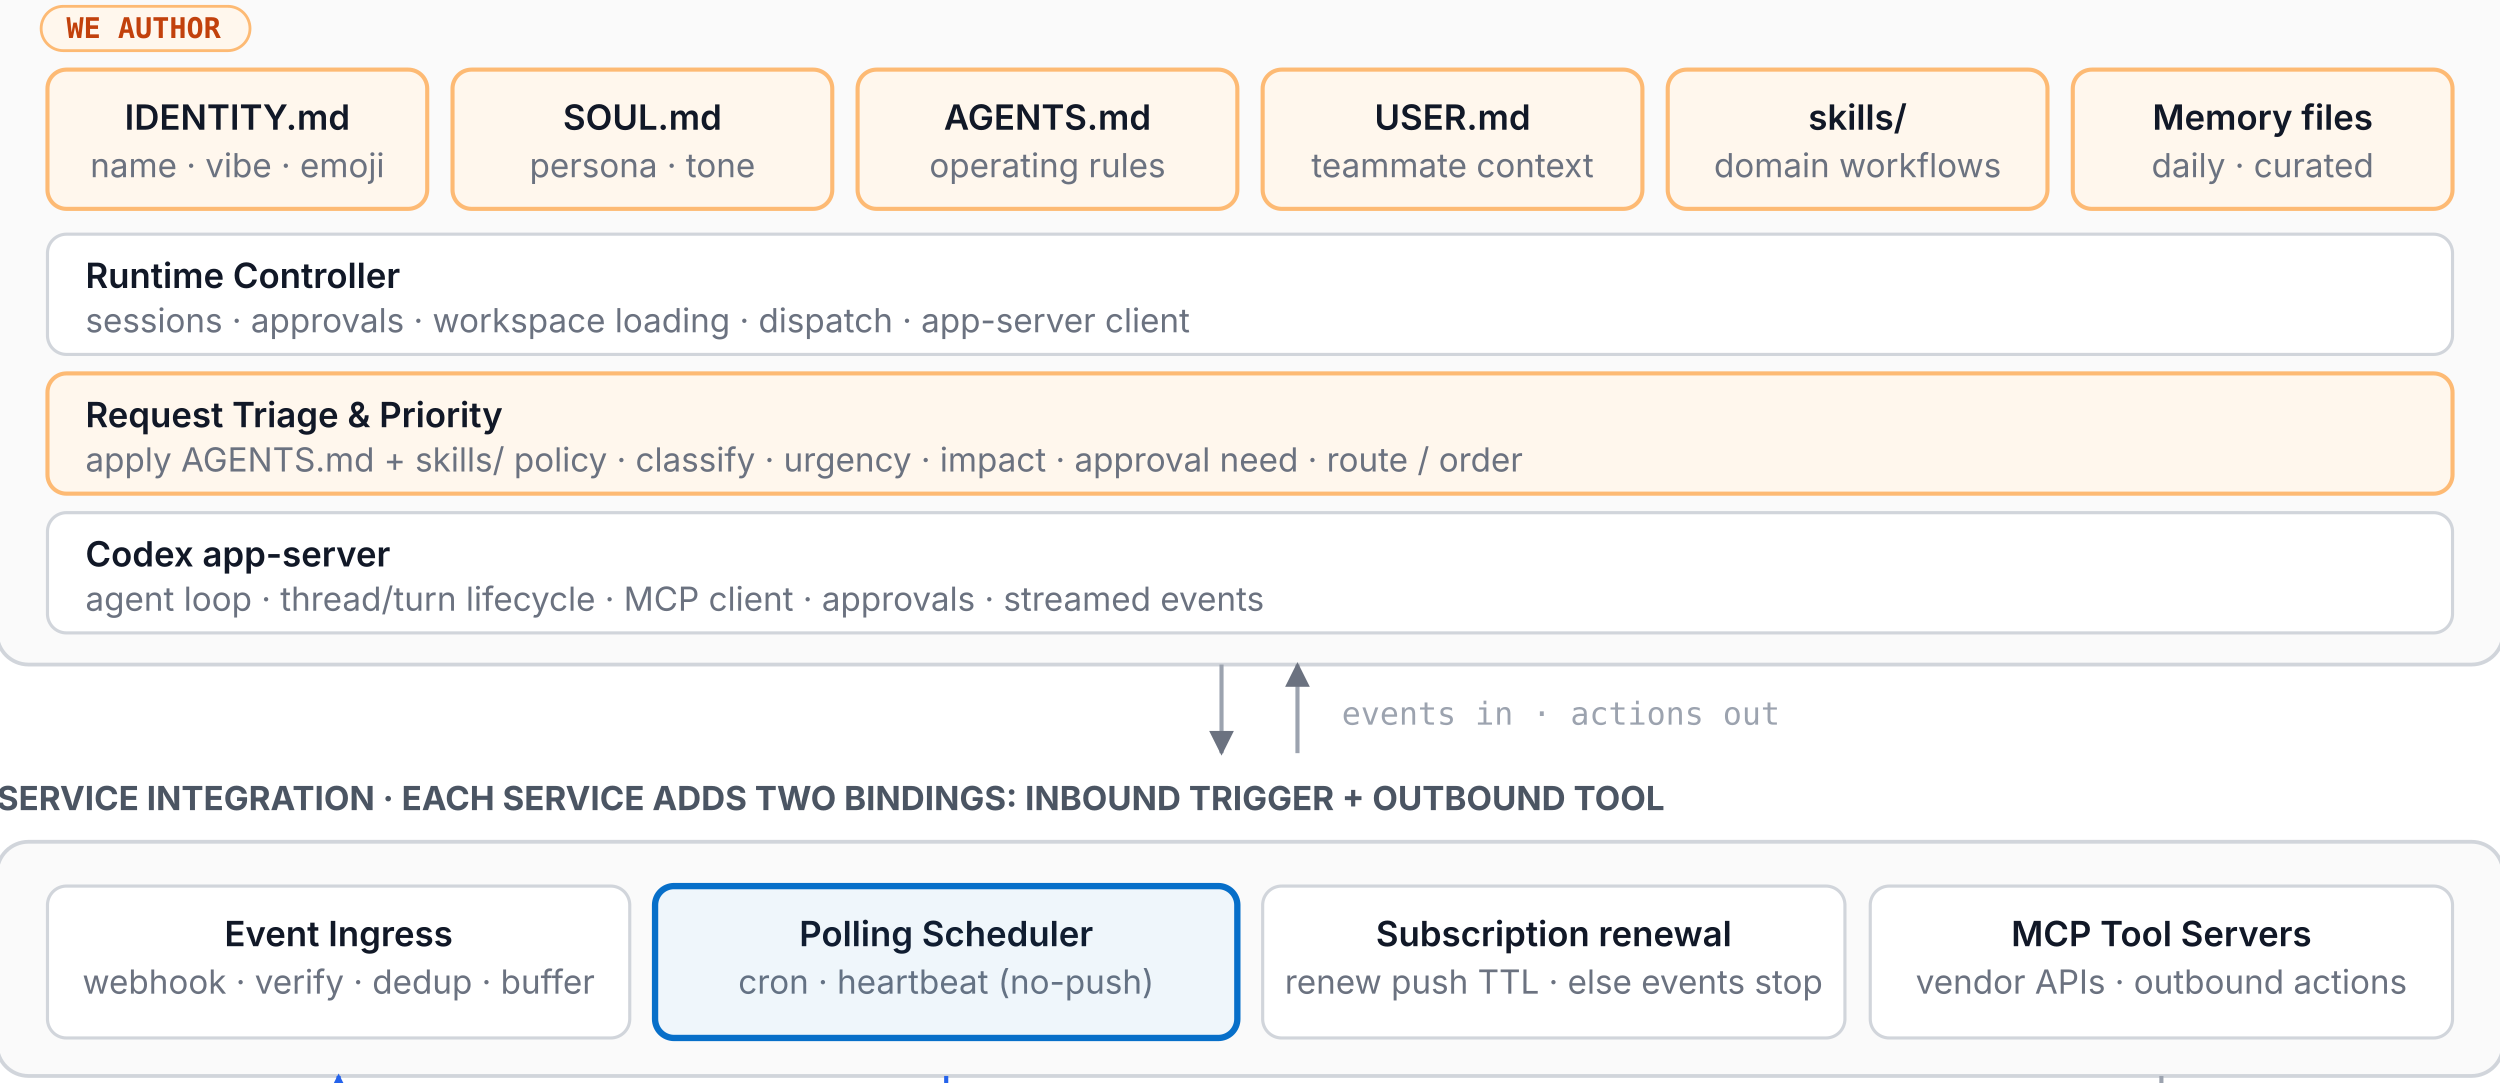
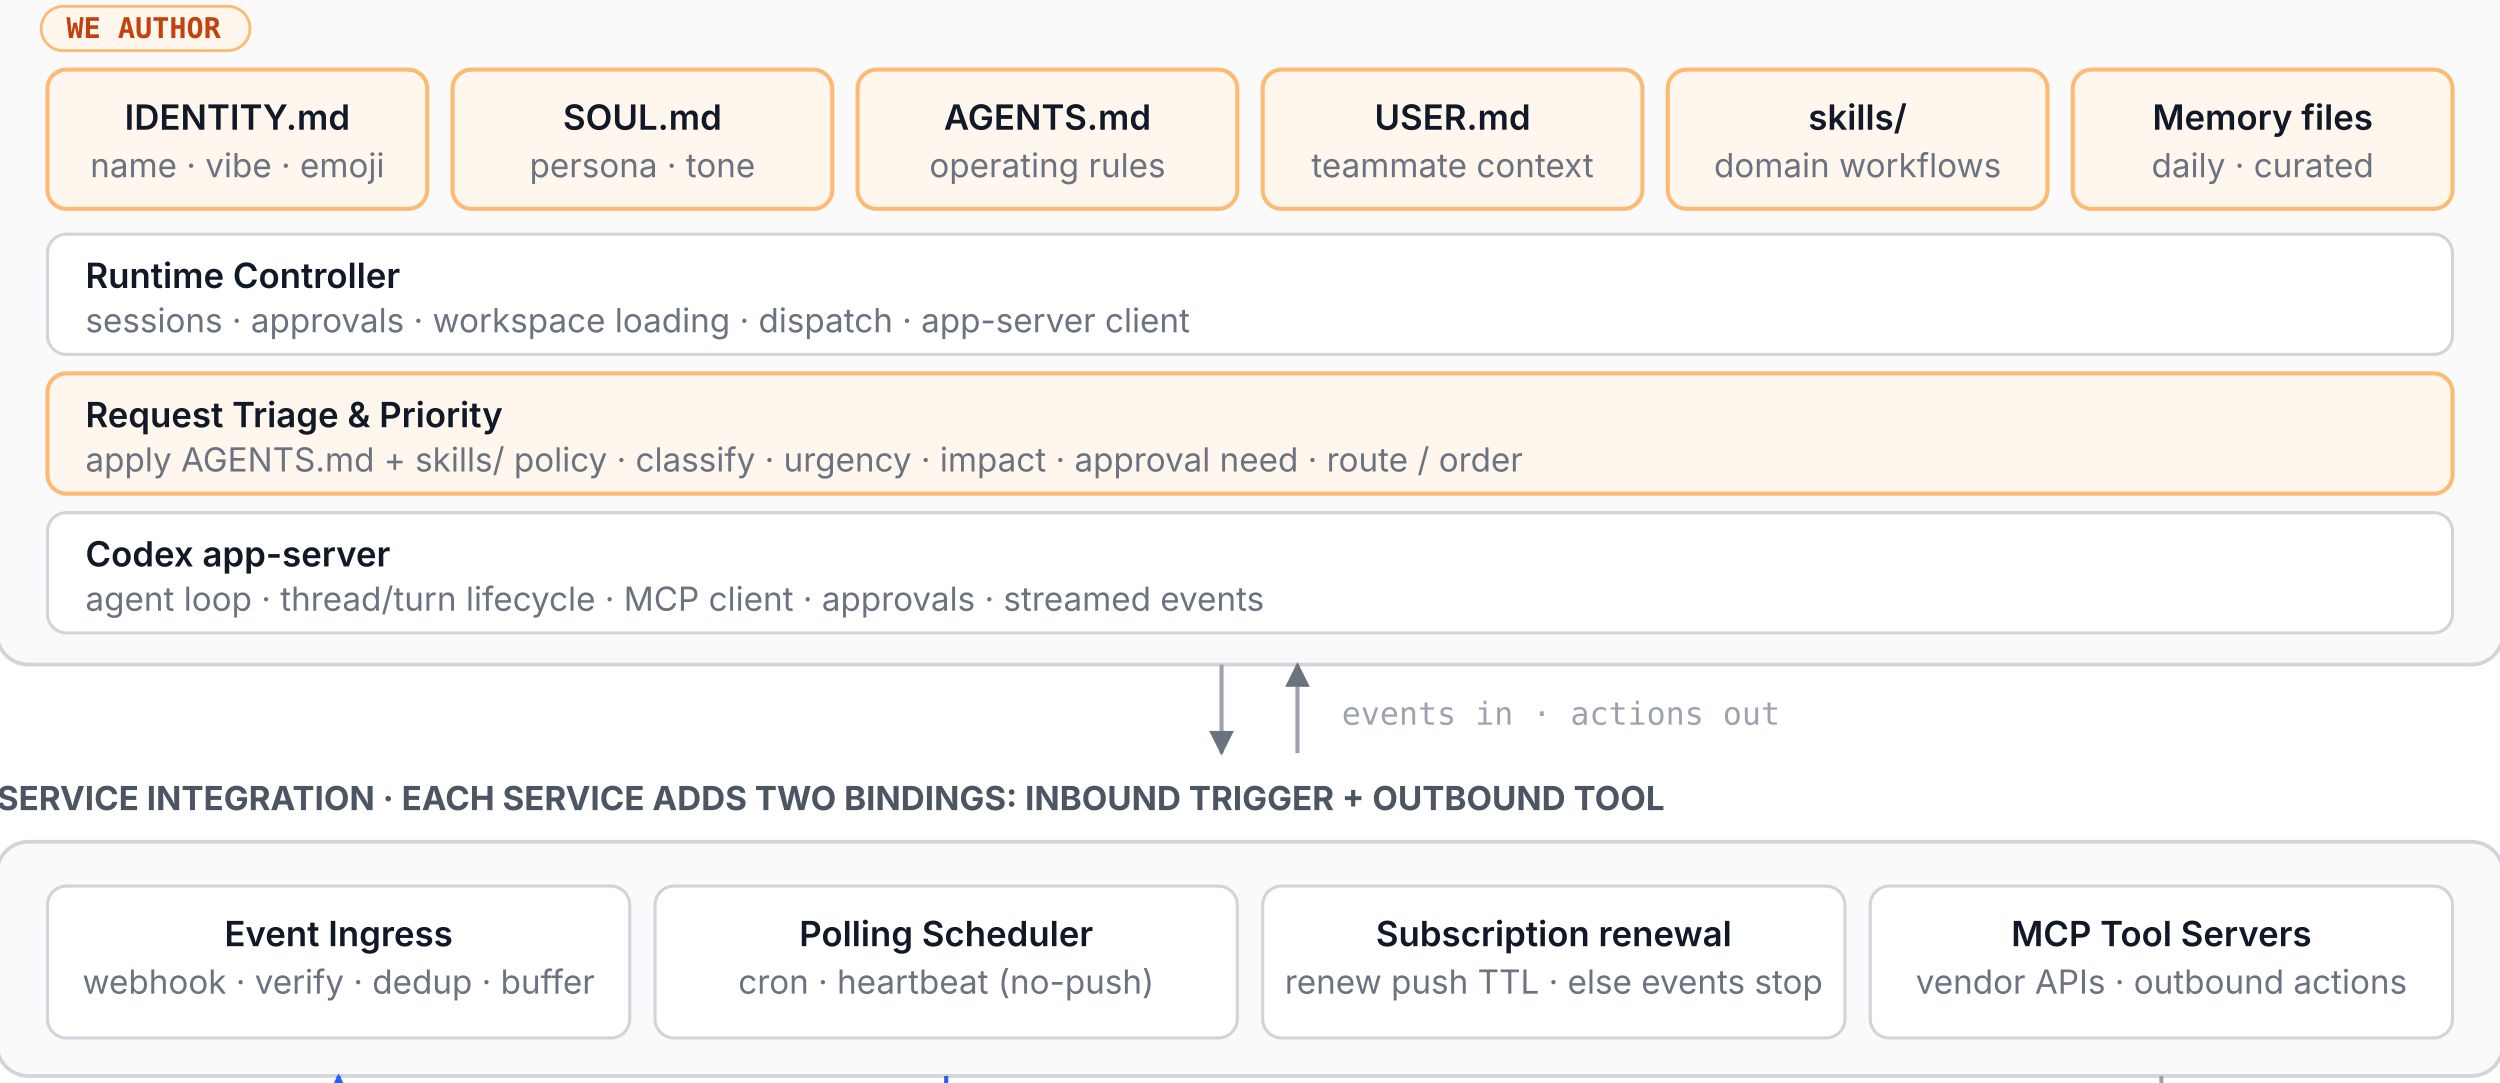
<svg xmlns="http://www.w3.org/2000/svg" viewBox="25 204 790 342" role="img" font-family="ui-sans-serif, system-ui, -apple-system, sans-serif" style="">
  <defs style="fill: rgb(0, 0, 0); stroke: none; stroke-width: 1px; stroke-dasharray: none; font-size: 16px; font-weight: 400; font-family: ui-sans-serif, system-ui, -apple-system, sans-serif;">
    <marker id="initiative-before-arr" viewBox="0 0 10 10" refX="9" refY="5" markerWidth="6" markerHeight="6" orient="auto" style="fill: rgb(0, 0, 0); stroke: none; stroke-width: 1px; stroke-dasharray: none; font-size: 16px; font-weight: 400; font-family: ui-sans-serif, system-ui, -apple-system, sans-serif;">
      <path d="M0,0 L10,5 L0,10 z" fill="#6b7280" style="fill: rgb(107, 114, 128); stroke: none; stroke-width: 1px; stroke-dasharray: none; font-size: 16px; font-weight: 400; font-family: ui-sans-serif, system-ui, -apple-system, sans-serif;" />
    </marker>
    <marker id="initiative-before-arrB" viewBox="0 0 10 10" refX="9" refY="5" markerWidth="6" markerHeight="6" orient="auto" style="fill: rgb(0, 0, 0); stroke: none; stroke-width: 1px; stroke-dasharray: none; font-size: 16px; font-weight: 400; font-family: ui-sans-serif, system-ui, -apple-system, sans-serif;">
      <path d="M0,0 L10,5 L0,10 z" fill="#2563eb" style="fill: rgb(37, 99, 235); stroke: none; stroke-width: 1px; stroke-dasharray: none; font-size: 16px; font-weight: 400; font-family: ui-sans-serif, system-ui, -apple-system, sans-serif;" />
    </marker>
  </defs>
  <style style="fill: rgb(0, 0, 0); stroke: none; stroke-width: 1px; stroke-dasharray: none; font-size: 16px; font-weight: 400; font-family: ui-sans-serif, system-ui, -apple-system, sans-serif;">
    .original-architecture .h1 { font-size: 15px; font-weight: 700; fill: #111827; }
    .original-architecture .label { font-size: 12px; font-weight: 600; fill: #111827; }
    .original-architecture .labelS { font-size: 11px; font-weight: 600; fill: #111827; }
    .original-architecture .sub { font-size: 10.5px; fill: #6b7280; }
    .original-architecture .port { font-size: 10px; fill: #9ca3af; font-family: ui-monospace, monospace; }
    .original-architecture .tier { font-size: 10.5px; font-weight: 700; fill: #4b5563; letter-spacing: 0.4px; }
    .original-architecture .own { font-size: 9px; font-weight: 700; fill: #c2410c; font-family: ui-monospace, monospace; }
    .original-architecture .sec { font-size: 9px; font-weight: 700; fill: #1d4ed8; font-family: ui-monospace, monospace; }
    .original-architecture .flowIn { font-size: 8.5px; font-weight: 700; fill: #2563eb; font-family: ui-monospace, monospace; }
    .original-architecture .flowOut { font-size: 8.5px; font-weight: 700; fill: #c2410c; font-family: ui-monospace, monospace; }
    .original-architecture .edge { stroke: #9ca3af; stroke-width: 1.3; fill: none; }
    .original-architecture .edgeB { stroke: #2563eb; stroke-width: 1.3; fill: none; }
    .original-architecture .box { fill: #ffffff; stroke: #d1d5db; stroke-width: 1; }
    .original-architecture .container { fill: #fafafa; stroke: #d1d5db; stroke-width: 1.2; }
    .original-architecture .own1 { fill: #fff7ed; stroke: #fdba74; stroke-width: 1.3; }
    .original-architecture .human { fill: #eff6ff; stroke: #3b82f6; stroke-width: 1.4; }
    .original-architecture .secband { fill: #eff6ff; stroke: #93c5fd; stroke-width: 1.4; }
    .original-architecture .chip { fill: #fff7ed; stroke: #fdba74; stroke-width: 0.9; }
    .original-architecture .chipB { fill: #dbeafe; stroke: #93c5fd; stroke-width: 0.9; }
  </style>
  <rect width="840" height="786" fill="#ffffff" style="fill: rgb(255, 255, 255); stroke: none; stroke-width: 1px; stroke-dasharray: none; font-size: 16px; font-weight: 400; font-family: ui-sans-serif, system-ui, -apple-system, sans-serif;" />
  <text x="24" y="26" class="h1" style="fill: rgb(17, 24, 39); stroke: none; stroke-width: 1px; stroke-dasharray: none; font-size: 15px; font-weight: 700; font-family: -apple-system, &quot;system-ui&quot;, &quot;Segoe UI&quot;, &quot;PingFang TC&quot;, &quot;Noto Sans TC&quot;, sans-serif;">Digital colleague · reference architecture (one colleague)</text>
  <text x="24" y="44" class="sub" style="fill: rgb(107, 114, 128); stroke: none; stroke-width: 1px; stroke-dasharray: none; font-size: 10.5px; font-weight: 400; font-family: -apple-system, &quot;system-ui&quot;, &quot;Segoe UI&quot;, &quot;PingFang TC&quot;, &quot;Noto Sans TC&quot;, sans-serif;">Layered components. Orange = we author. Blue = human surface &amp; the security boundary. Grey = off-the-shelf runtime, engine, and services.</text>
  <text x="24" y="72" class="tier" style="fill: rgb(75, 85, 99); stroke: none; stroke-width: 1px; stroke-dasharray: none; font-size: 10.5px; font-weight: 700; font-family: -apple-system, &quot;system-ui&quot;, &quot;Segoe UI&quot;, &quot;PingFang TC&quot;, &quot;Noto Sans TC&quot;, sans-serif;">HUMAN · ONE INTERACTION SURFACE</text>
  <rect x="24" y="82" width="170" height="54" rx="8" class="box" style="fill: rgb(255, 255, 255); stroke: rgb(209, 213, 219); stroke-width: 1px; stroke-dasharray: none; font-size: 16px; font-weight: 400; font-family: ui-sans-serif, system-ui, -apple-system, sans-serif;" />
  <text x="109" y="104" text-anchor="middle" class="label" style="fill: rgb(17, 24, 39); stroke: none; stroke-width: 1px; stroke-dasharray: none; font-size: 12px; font-weight: 600; font-family: -apple-system, &quot;system-ui&quot;, &quot;Segoe UI&quot;, &quot;PingFang TC&quot;, &quot;Noto Sans TC&quot;, sans-serif;">Person / teammate</text>
  <text x="109" y="120" text-anchor="middle" class="sub" style="fill: rgb(107, 114, 128); stroke: none; stroke-width: 1px; stroke-dasharray: none; font-size: 10.5px; font-weight: 400; font-family: -apple-system, &quot;system-ui&quot;, &quot;Segoe UI&quot;, &quot;PingFang TC&quot;, &quot;Noto Sans TC&quot;, sans-serif;">one person, one intent</text>
  <line x1="194" y1="109" x2="228" y2="109" class="edgeB" marker-end="url(#initiative-before-arrB)" style="fill: none; stroke: rgb(37, 99, 235); stroke-width: 1.3px; stroke-dasharray: none; font-size: 16px; font-weight: 400; font-family: ui-sans-serif, system-ui, -apple-system, sans-serif;" />
  <rect x="230" y="82" width="586" height="54" rx="8" class="human" style="fill: rgb(239, 246, 255); stroke: rgb(59, 130, 246); stroke-width: 1.4px; stroke-dasharray: none; font-size: 16px; font-weight: 400; font-family: ui-sans-serif, system-ui, -apple-system, sans-serif;" />
  <text x="523" y="104" text-anchor="middle" class="label" style="fill: rgb(17, 24, 39); stroke: none; stroke-width: 1px; stroke-dasharray: none; font-size: 12px; font-weight: 600; font-family: -apple-system, &quot;system-ui&quot;, &quot;Segoe UI&quot;, &quot;PingFang TC&quot;, &quot;Noto Sans TC&quot;, sans-serif;">Interaction surface · one approved binding</text>
  <text x="523" y="120" text-anchor="middle" class="sub" style="fill: rgb(107, 114, 128); stroke: none; stroke-width: 1px; stroke-dasharray: none; font-size: 10.5px; font-weight: 400; font-family: -apple-system, &quot;system-ui&quot;, &quot;Segoe UI&quot;, &quot;PingFang TC&quot;, &quot;Noto Sans TC&quot;, sans-serif;">web / desktop / embodied UI · the only human-facing channel (ADR-019)</text>
  <line x1="523" y1="136" x2="523" y2="166" class="edgeB" marker-end="url(#initiative-before-arrB)" style="fill: none; stroke: rgb(37, 99, 235); stroke-width: 1.3px; stroke-dasharray: none; font-size: 16px; font-weight: 400; font-family: ui-sans-serif, system-ui, -apple-system, sans-serif;" />
  <text x="24" y="184" class="tier" style="fill: rgb(75, 85, 99); stroke: none; stroke-width: 1px; stroke-dasharray: none; font-size: 10.5px; font-weight: 700; font-family: -apple-system, &quot;system-ui&quot;, &quot;Segoe UI&quot;, &quot;PingFang TC&quot;, &quot;Noto Sans TC&quot;, sans-serif;">DIGITAL COLLEAGUE · AUTHORED WORKSPACE + TRIAGE POLICY; OFF-THE-SHELF RUNTIME &amp; ENGINE</text>
  <rect x="24" y="194" width="792" height="220" rx="10" class="container" style="fill: rgb(250, 250, 250); stroke: rgb(209, 213, 219); stroke-width: 1.2px; stroke-dasharray: none; font-size: 16px; font-weight: 400; font-family: ui-sans-serif, system-ui, -apple-system, sans-serif;" />
  <rect x="38" y="206" width="66" height="14" rx="7" class="chip" style="fill: rgb(255, 247, 237); stroke: rgb(253, 186, 116); stroke-width: 0.9px; stroke-dasharray: none; font-size: 16px; font-weight: 400; font-family: ui-sans-serif, system-ui, -apple-system, sans-serif;" />
  <text x="46" y="216" class="own" style="fill: rgb(194, 65, 12); stroke: none; stroke-width: 1px; stroke-dasharray: none; font-size: 9px; font-weight: 700; font-family: ui-monospace, monospace;">WE AUTHOR</text>
  <rect x="40" y="226" width="120" height="44" rx="6" class="own1" style="fill: rgb(255, 247, 237); stroke: rgb(253, 186, 116); stroke-width: 1.3px; stroke-dasharray: none; font-size: 16px; font-weight: 400; font-family: ui-sans-serif, system-ui, -apple-system, sans-serif;" />
  <text x="100" y="245" text-anchor="middle" class="labelS" style="fill: rgb(17, 24, 39); stroke: none; stroke-width: 1px; stroke-dasharray: none; font-size: 11px; font-weight: 600; font-family: -apple-system, &quot;system-ui&quot;, &quot;Segoe UI&quot;, &quot;PingFang TC&quot;, &quot;Noto Sans TC&quot;, sans-serif;">IDENTITY.md</text>
  <text x="100" y="260" text-anchor="middle" class="sub" style="fill: rgb(107, 114, 128); stroke: none; stroke-width: 1px; stroke-dasharray: none; font-size: 10.5px; font-weight: 400; font-family: -apple-system, &quot;system-ui&quot;, &quot;Segoe UI&quot;, &quot;PingFang TC&quot;, &quot;Noto Sans TC&quot;, sans-serif;">name · vibe · emoji</text>
  <rect x="168" y="226" width="120" height="44" rx="6" class="own1" style="fill: rgb(255, 247, 237); stroke: rgb(253, 186, 116); stroke-width: 1.3px; stroke-dasharray: none; font-size: 16px; font-weight: 400; font-family: ui-sans-serif, system-ui, -apple-system, sans-serif;" />
  <text x="228" y="245" text-anchor="middle" class="labelS" style="fill: rgb(17, 24, 39); stroke: none; stroke-width: 1px; stroke-dasharray: none; font-size: 11px; font-weight: 600; font-family: -apple-system, &quot;system-ui&quot;, &quot;Segoe UI&quot;, &quot;PingFang TC&quot;, &quot;Noto Sans TC&quot;, sans-serif;">SOUL.md</text>
  <text x="228" y="260" text-anchor="middle" class="sub" style="fill: rgb(107, 114, 128); stroke: none; stroke-width: 1px; stroke-dasharray: none; font-size: 10.5px; font-weight: 400; font-family: -apple-system, &quot;system-ui&quot;, &quot;Segoe UI&quot;, &quot;PingFang TC&quot;, &quot;Noto Sans TC&quot;, sans-serif;">persona · tone</text>
  <rect x="296" y="226" width="120" height="44" rx="6" class="own1" style="fill: rgb(255, 247, 237); stroke: rgb(253, 186, 116); stroke-width: 1.3px; stroke-dasharray: none; font-size: 16px; font-weight: 400; font-family: ui-sans-serif, system-ui, -apple-system, sans-serif;" />
  <text x="356" y="245" text-anchor="middle" class="labelS" style="fill: rgb(17, 24, 39); stroke: none; stroke-width: 1px; stroke-dasharray: none; font-size: 11px; font-weight: 600; font-family: -apple-system, &quot;system-ui&quot;, &quot;Segoe UI&quot;, &quot;PingFang TC&quot;, &quot;Noto Sans TC&quot;, sans-serif;">AGENTS.md</text>
  <text x="356" y="260" text-anchor="middle" class="sub" style="fill: rgb(107, 114, 128); stroke: none; stroke-width: 1px; stroke-dasharray: none; font-size: 10.5px; font-weight: 400; font-family: -apple-system, &quot;system-ui&quot;, &quot;Segoe UI&quot;, &quot;PingFang TC&quot;, &quot;Noto Sans TC&quot;, sans-serif;">operating rules</text>
  <rect x="424" y="226" width="120" height="44" rx="6" class="own1" style="fill: rgb(255, 247, 237); stroke: rgb(253, 186, 116); stroke-width: 1.3px; stroke-dasharray: none; font-size: 16px; font-weight: 400; font-family: ui-sans-serif, system-ui, -apple-system, sans-serif;" />
  <text x="484" y="245" text-anchor="middle" class="labelS" style="fill: rgb(17, 24, 39); stroke: none; stroke-width: 1px; stroke-dasharray: none; font-size: 11px; font-weight: 600; font-family: -apple-system, &quot;system-ui&quot;, &quot;Segoe UI&quot;, &quot;PingFang TC&quot;, &quot;Noto Sans TC&quot;, sans-serif;">USER.md</text>
  <text x="484" y="260" text-anchor="middle" class="sub" style="fill: rgb(107, 114, 128); stroke: none; stroke-width: 1px; stroke-dasharray: none; font-size: 10.5px; font-weight: 400; font-family: -apple-system, &quot;system-ui&quot;, &quot;Segoe UI&quot;, &quot;PingFang TC&quot;, &quot;Noto Sans TC&quot;, sans-serif;">teammate context</text>
  <rect x="552" y="226" width="120" height="44" rx="6" class="own1" style="fill: rgb(255, 247, 237); stroke: rgb(253, 186, 116); stroke-width: 1.3px; stroke-dasharray: none; font-size: 16px; font-weight: 400; font-family: ui-sans-serif, system-ui, -apple-system, sans-serif;" />
  <text x="612" y="245" text-anchor="middle" class="labelS" style="fill: rgb(17, 24, 39); stroke: none; stroke-width: 1px; stroke-dasharray: none; font-size: 11px; font-weight: 600; font-family: -apple-system, &quot;system-ui&quot;, &quot;Segoe UI&quot;, &quot;PingFang TC&quot;, &quot;Noto Sans TC&quot;, sans-serif;">skills/</text>
  <text x="612" y="260" text-anchor="middle" class="sub" style="fill: rgb(107, 114, 128); stroke: none; stroke-width: 1px; stroke-dasharray: none; font-size: 10.5px; font-weight: 400; font-family: -apple-system, &quot;system-ui&quot;, &quot;Segoe UI&quot;, &quot;PingFang TC&quot;, &quot;Noto Sans TC&quot;, sans-serif;">domain workflows</text>
  <rect x="680" y="226" width="120" height="44" rx="6" class="own1" style="fill: rgb(255, 247, 237); stroke: rgb(253, 186, 116); stroke-width: 1.3px; stroke-dasharray: none; font-size: 16px; font-weight: 400; font-family: ui-sans-serif, system-ui, -apple-system, sans-serif;" />
  <text x="740" y="245" text-anchor="middle" class="labelS" style="fill: rgb(17, 24, 39); stroke: none; stroke-width: 1px; stroke-dasharray: none; font-size: 11px; font-weight: 600; font-family: -apple-system, &quot;system-ui&quot;, &quot;Segoe UI&quot;, &quot;PingFang TC&quot;, &quot;Noto Sans TC&quot;, sans-serif;">Memory files</text>
  <text x="740" y="260" text-anchor="middle" class="sub" style="fill: rgb(107, 114, 128); stroke: none; stroke-width: 1px; stroke-dasharray: none; font-size: 10.5px; font-weight: 400; font-family: -apple-system, &quot;system-ui&quot;, &quot;Segoe UI&quot;, &quot;PingFang TC&quot;, &quot;Noto Sans TC&quot;, sans-serif;">daily · curated</text>
  <rect x="40" y="278" width="760" height="38" rx="6" class="box" style="fill: rgb(255, 255, 255); stroke: rgb(209, 213, 219); stroke-width: 1px; stroke-dasharray: none; font-size: 16px; font-weight: 400; font-family: ui-sans-serif, system-ui, -apple-system, sans-serif;" />
  <text x="52" y="295" class="labelS" style="fill: rgb(17, 24, 39); stroke: none; stroke-width: 1px; stroke-dasharray: none; font-size: 11px; font-weight: 600; font-family: -apple-system, &quot;system-ui&quot;, &quot;Segoe UI&quot;, &quot;PingFang TC&quot;, &quot;Noto Sans TC&quot;, sans-serif;">Runtime Controller</text>
  <text x="52" y="309" class="sub" style="fill: rgb(107, 114, 128); stroke: none; stroke-width: 1px; stroke-dasharray: none; font-size: 10.5px; font-weight: 400; font-family: -apple-system, &quot;system-ui&quot;, &quot;Segoe UI&quot;, &quot;PingFang TC&quot;, &quot;Noto Sans TC&quot;, sans-serif;">sessions · approvals · workspace loading · dispatch · app-server client</text>
  <rect x="40" y="322" width="760" height="38" rx="6" class="own1" style="fill: rgb(255, 247, 237); stroke: rgb(253, 186, 116); stroke-width: 1.3px; stroke-dasharray: none; font-size: 16px; font-weight: 400; font-family: ui-sans-serif, system-ui, -apple-system, sans-serif;" />
  <text x="52" y="339" class="labelS" style="fill: rgb(17, 24, 39); stroke: none; stroke-width: 1px; stroke-dasharray: none; font-size: 11px; font-weight: 600; font-family: -apple-system, &quot;system-ui&quot;, &quot;Segoe UI&quot;, &quot;PingFang TC&quot;, &quot;Noto Sans TC&quot;, sans-serif;">Request Triage &amp; Priority</text>
  <text x="52" y="353" class="sub" style="fill: rgb(107, 114, 128); stroke: none; stroke-width: 1px; stroke-dasharray: none; font-size: 10.5px; font-weight: 400; font-family: -apple-system, &quot;system-ui&quot;, &quot;Segoe UI&quot;, &quot;PingFang TC&quot;, &quot;Noto Sans TC&quot;, sans-serif;">apply AGENTS.md + skills/ policy · classify · urgency · impact · approval need · route / order</text>
  <rect x="40" y="366" width="760" height="38" rx="6" class="box" style="fill: rgb(255, 255, 255); stroke: rgb(209, 213, 219); stroke-width: 1px; stroke-dasharray: none; font-size: 16px; font-weight: 400; font-family: ui-sans-serif, system-ui, -apple-system, sans-serif;" />
  <text x="52" y="383" class="labelS" style="fill: rgb(17, 24, 39); stroke: none; stroke-width: 1px; stroke-dasharray: none; font-size: 11px; font-weight: 600; font-family: -apple-system, &quot;system-ui&quot;, &quot;Segoe UI&quot;, &quot;PingFang TC&quot;, &quot;Noto Sans TC&quot;, sans-serif;">Codex app-server</text>
  <text x="52" y="397" class="sub" style="fill: rgb(107, 114, 128); stroke: none; stroke-width: 1px; stroke-dasharray: none; font-size: 10.5px; font-weight: 400; font-family: -apple-system, &quot;system-ui&quot;, &quot;Segoe UI&quot;, &quot;PingFang TC&quot;, &quot;Noto Sans TC&quot;, sans-serif;">agent loop · thread/turn lifecycle · MCP client · approvals · streamed events</text>
  <line x1="411" y1="414" x2="411" y2="442" class="edge" marker-end="url(#initiative-before-arr)" style="fill: none; stroke: rgb(156, 163, 175); stroke-width: 1.3px; stroke-dasharray: none; font-size: 16px; font-weight: 400; font-family: ui-sans-serif, system-ui, -apple-system, sans-serif;" />
  <line x1="435" y1="442" x2="435" y2="414" class="edge" marker-end="url(#initiative-before-arr)" style="fill: none; stroke: rgb(156, 163, 175); stroke-width: 1.3px; stroke-dasharray: none; font-size: 16px; font-weight: 400; font-family: ui-sans-serif, system-ui, -apple-system, sans-serif;" />
  <text x="449" y="433" class="port" style="fill: rgb(156, 163, 175); stroke: none; stroke-width: 1px; stroke-dasharray: none; font-size: 10px; font-weight: 400; font-family: ui-monospace, monospace;">events in · actions out</text>
  <text x="24" y="460" class="tier" style="fill: rgb(75, 85, 99); stroke: none; stroke-width: 1px; stroke-dasharray: none; font-size: 10.5px; font-weight: 700; font-family: -apple-system, &quot;system-ui&quot;, &quot;Segoe UI&quot;, &quot;PingFang TC&quot;, &quot;Noto Sans TC&quot;, sans-serif;">SERVICE INTEGRATION · EACH SERVICE ADDS TWO BINDINGS: INBOUND TRIGGER + OUTBOUND TOOL</text>
  <rect x="24" y="470" width="792" height="74" rx="10" class="container" style="fill: rgb(250, 250, 250); stroke: rgb(209, 213, 219); stroke-width: 1.2px; stroke-dasharray: none; font-size: 16px; font-weight: 400; font-family: ui-sans-serif, system-ui, -apple-system, sans-serif;" />
  <rect x="40" y="484" width="184" height="48" rx="6" class="box" style="fill: rgb(255, 255, 255); stroke: rgb(209, 213, 219); stroke-width: 1px; stroke-dasharray: none; font-size: 16px; font-weight: 400; font-family: ui-sans-serif, system-ui, -apple-system, sans-serif;" />
  <text x="132" y="503" text-anchor="middle" class="labelS" style="fill: rgb(17, 24, 39); stroke: none; stroke-width: 1px; stroke-dasharray: none; font-size: 11px; font-weight: 600; font-family: -apple-system, &quot;system-ui&quot;, &quot;Segoe UI&quot;, &quot;PingFang TC&quot;, &quot;Noto Sans TC&quot;, sans-serif;">Event Ingress</text>
  <text x="132" y="518" text-anchor="middle" class="sub" style="fill: rgb(107, 114, 128); stroke: none; stroke-width: 1px; stroke-dasharray: none; font-size: 10.5px; font-weight: 400; font-family: -apple-system, &quot;system-ui&quot;, &quot;Segoe UI&quot;, &quot;PingFang TC&quot;, &quot;Noto Sans TC&quot;, sans-serif;">webhook · verify · dedup · buffer</text>
  <rect x="232" y="484" width="184" height="48" rx="6" class="box" style="fill: rgb(255, 255, 255); stroke: rgb(209, 213, 219); stroke-width: 1px; stroke-dasharray: none; font-size: 16px; font-weight: 400; font-family: ui-sans-serif, system-ui, -apple-system, sans-serif;" />
  <text x="324" y="503" text-anchor="middle" class="labelS" style="fill: rgb(17, 24, 39); stroke: none; stroke-width: 1px; stroke-dasharray: none; font-size: 11px; font-weight: 600; font-family: -apple-system, &quot;system-ui&quot;, &quot;Segoe UI&quot;, &quot;PingFang TC&quot;, &quot;Noto Sans TC&quot;, sans-serif;">Polling Scheduler</text>
  <text x="324" y="518" text-anchor="middle" class="sub" style="fill: rgb(107, 114, 128); stroke: none; stroke-width: 1px; stroke-dasharray: none; font-size: 10.5px; font-weight: 400; font-family: -apple-system, &quot;system-ui&quot;, &quot;Segoe UI&quot;, &quot;PingFang TC&quot;, &quot;Noto Sans TC&quot;, sans-serif;">cron · heartbeat (no-push)</text>
  <rect x="424" y="484" width="184" height="48" rx="6" class="box" style="fill: rgb(255, 255, 255); stroke: rgb(209, 213, 219); stroke-width: 1px; stroke-dasharray: none; font-size: 16px; font-weight: 400; font-family: ui-sans-serif, system-ui, -apple-system, sans-serif;" />
  <text x="516" y="503" text-anchor="middle" class="labelS" style="fill: rgb(17, 24, 39); stroke: none; stroke-width: 1px; stroke-dasharray: none; font-size: 11px; font-weight: 600; font-family: -apple-system, &quot;system-ui&quot;, &quot;Segoe UI&quot;, &quot;PingFang TC&quot;, &quot;Noto Sans TC&quot;, sans-serif;">Subscription renewal</text>
  <text x="516" y="518" text-anchor="middle" class="sub" style="fill: rgb(107, 114, 128); stroke: none; stroke-width: 1px; stroke-dasharray: none; font-size: 10.5px; font-weight: 400; font-family: -apple-system, &quot;system-ui&quot;, &quot;Segoe UI&quot;, &quot;PingFang TC&quot;, &quot;Noto Sans TC&quot;, sans-serif;">renew push TTL · else events stop</text>
  <rect x="616" y="484" width="184" height="48" rx="6" class="box" style="fill: rgb(255, 255, 255); stroke: rgb(209, 213, 219); stroke-width: 1px; stroke-dasharray: none; font-size: 16px; font-weight: 400; font-family: ui-sans-serif, system-ui, -apple-system, sans-serif;" />
  <text x="708" y="503" text-anchor="middle" class="labelS" style="fill: rgb(17, 24, 39); stroke: none; stroke-width: 1px; stroke-dasharray: none; font-size: 11px; font-weight: 600; font-family: -apple-system, &quot;system-ui&quot;, &quot;Segoe UI&quot;, &quot;PingFang TC&quot;, &quot;Noto Sans TC&quot;, sans-serif;">MCP Tool Servers</text>
  <text x="708" y="518" text-anchor="middle" class="sub" style="fill: rgb(107, 114, 128); stroke: none; stroke-width: 1px; stroke-dasharray: none; font-size: 10.5px; font-weight: 400; font-family: -apple-system, &quot;system-ui&quot;, &quot;Segoe UI&quot;, &quot;PingFang TC&quot;, &quot;Noto Sans TC&quot;, sans-serif;">vendor APIs · outbound actions</text>
  <line x1="132" y1="610" x2="132" y2="544" class="edgeB" marker-end="url(#initiative-before-arrB)" style="fill: none; stroke: rgb(37, 99, 235); stroke-width: 1.3px; stroke-dasharray: none; font-size: 16px; font-weight: 400; font-family: ui-sans-serif, system-ui, -apple-system, sans-serif;" />
  <text x="142" y="560" class="flowIn" style="fill: rgb(37, 99, 235); stroke: none; stroke-width: 1px; stroke-dasharray: none; font-size: 8.5px; font-weight: 700; font-family: ui-monospace, monospace;">INBOUND A · native webhook / push</text>
  <line x1="324" y1="544" x2="324" y2="610" class="edgeB" marker-end="url(#initiative-before-arrB)" style="fill: none; stroke: rgb(37, 99, 235); stroke-width: 1.3px; stroke-dasharray: none; font-size: 16px; font-weight: 400; font-family: ui-sans-serif, system-ui, -apple-system, sans-serif;" />
  <text x="334" y="588" class="flowIn" style="fill: rgb(37, 99, 235); stroke: none; stroke-width: 1px; stroke-dasharray: none; font-size: 8.5px; font-weight: 700; font-family: ui-monospace, monospace;">INBOUND B · bounded polling when no push</text>
  <line x1="708" y1="544" x2="708" y2="610" class="edge" marker-end="url(#initiative-before-arr)" style="fill: none; stroke: rgb(156, 163, 175); stroke-width: 1.3px; stroke-dasharray: none; font-size: 16px; font-weight: 400; font-family: ui-sans-serif, system-ui, -apple-system, sans-serif;" />
  <text x="698" y="560" text-anchor="end" class="flowOut" style="fill: rgb(194, 65, 12); stroke: none; stroke-width: 1px; stroke-dasharray: none; font-size: 8.5px; font-weight: 700; font-family: ui-monospace, monospace;">OUTBOUND · MCP tool → vendor API</text>
  <text x="24" y="620" class="tier" style="fill: rgb(75, 85, 99); stroke: none; stroke-width: 1px; stroke-dasharray: none; font-size: 10.5px; font-weight: 700; font-family: -apple-system, &quot;system-ui&quot;, &quot;Segoe UI&quot;, &quot;PingFang TC&quot;, &quot;Noto Sans TC&quot;, sans-serif;">EXTERNAL SERVICES · EXPAND BY INTEGRATING, WITHOUT CHANGING THE COLLEAGUE RUNTIME</text>
  <rect x="40" y="630" width="90" height="40" rx="6" class="box" style="fill: rgb(255, 255, 255); stroke: rgb(209, 213, 219); stroke-width: 1px; stroke-dasharray: none; font-size: 16px; font-weight: 400; font-family: ui-sans-serif, system-ui, -apple-system, sans-serif;" />
  <text x="85" y="654" text-anchor="middle" class="sub" style="fill: rgb(107, 114, 128); stroke: none; stroke-width: 1px; stroke-dasharray: none; font-size: 10.5px; font-weight: 400; font-family: -apple-system, &quot;system-ui&quot;, &quot;Segoe UI&quot;, &quot;PingFang TC&quot;, &quot;Noto Sans TC&quot;, sans-serif;">Gmail</text>
  <rect x="136" y="630" width="90" height="40" rx="6" class="box" style="fill: rgb(255, 255, 255); stroke: rgb(209, 213, 219); stroke-width: 1px; stroke-dasharray: none; font-size: 16px; font-weight: 400; font-family: ui-sans-serif, system-ui, -apple-system, sans-serif;" />
  <text x="181" y="654" text-anchor="middle" class="sub" style="fill: rgb(107, 114, 128); stroke: none; stroke-width: 1px; stroke-dasharray: none; font-size: 10.5px; font-weight: 400; font-family: -apple-system, &quot;system-ui&quot;, &quot;Segoe UI&quot;, &quot;PingFang TC&quot;, &quot;Noto Sans TC&quot;, sans-serif;">Outlook</text>
  <rect x="232" y="630" width="90" height="40" rx="6" class="box" style="fill: rgb(255, 255, 255); stroke: rgb(209, 213, 219); stroke-width: 1px; stroke-dasharray: none; font-size: 16px; font-weight: 400; font-family: ui-sans-serif, system-ui, -apple-system, sans-serif;" />
  <text x="277" y="654" text-anchor="middle" class="sub" style="fill: rgb(107, 114, 128); stroke: none; stroke-width: 1px; stroke-dasharray: none; font-size: 10.5px; font-weight: 400; font-family: -apple-system, &quot;system-ui&quot;, &quot;Segoe UI&quot;, &quot;PingFang TC&quot;, &quot;Noto Sans TC&quot;, sans-serif;">Calendar</text>
  <rect x="328" y="630" width="90" height="40" rx="6" class="box" style="fill: rgb(255, 255, 255); stroke: rgb(209, 213, 219); stroke-width: 1px; stroke-dasharray: none; font-size: 16px; font-weight: 400; font-family: ui-sans-serif, system-ui, -apple-system, sans-serif;" />
  <text x="373" y="654" text-anchor="middle" class="sub" style="fill: rgb(107, 114, 128); stroke: none; stroke-width: 1px; stroke-dasharray: none; font-size: 10.5px; font-weight: 400; font-family: -apple-system, &quot;system-ui&quot;, &quot;Segoe UI&quot;, &quot;PingFang TC&quot;, &quot;Noto Sans TC&quot;, sans-serif;">Slack</text>
  <rect x="424" y="630" width="90" height="40" rx="6" class="box" style="fill: rgb(255, 255, 255); stroke: rgb(209, 213, 219); stroke-width: 1px; stroke-dasharray: none; font-size: 16px; font-weight: 400; font-family: ui-sans-serif, system-ui, -apple-system, sans-serif;" />
  <text x="469" y="654" text-anchor="middle" class="sub" style="fill: rgb(107, 114, 128); stroke: none; stroke-width: 1px; stroke-dasharray: none; font-size: 10.5px; font-weight: 400; font-family: -apple-system, &quot;system-ui&quot;, &quot;Segoe UI&quot;, &quot;PingFang TC&quot;, &quot;Noto Sans TC&quot;, sans-serif;">Teams</text>
  <rect x="520" y="630" width="90" height="40" rx="6" class="box" style="fill: rgb(255, 255, 255); stroke: rgb(209, 213, 219); stroke-width: 1px; stroke-dasharray: none; font-size: 16px; font-weight: 400; font-family: ui-sans-serif, system-ui, -apple-system, sans-serif;" />
  <text x="565" y="654" text-anchor="middle" class="sub" style="fill: rgb(107, 114, 128); stroke: none; stroke-width: 1px; stroke-dasharray: none; font-size: 10.5px; font-weight: 400; font-family: -apple-system, &quot;system-ui&quot;, &quot;Segoe UI&quot;, &quot;PingFang TC&quot;, &quot;Noto Sans TC&quot;, sans-serif;">Notion</text>
  <rect x="616" y="630" width="90" height="40" rx="6" class="box" style="fill: rgb(255, 255, 255); stroke: rgb(209, 213, 219); stroke-width: 1px; stroke-dasharray: none; font-size: 16px; font-weight: 400; font-family: ui-sans-serif, system-ui, -apple-system, sans-serif;" />
  <text x="661" y="654" text-anchor="middle" class="sub" style="fill: rgb(107, 114, 128); stroke: none; stroke-width: 1px; stroke-dasharray: none; font-size: 10.5px; font-weight: 400; font-family: -apple-system, &quot;system-ui&quot;, &quot;Segoe UI&quot;, &quot;PingFang TC&quot;, &quot;Noto Sans TC&quot;, sans-serif;">Database</text>
  <rect x="712" y="630" width="88" height="40" rx="6" class="box" style="fill: rgb(255, 255, 255); stroke: rgb(209, 213, 219); stroke-width: 1px; stroke-dasharray: none; font-size: 16px; font-weight: 400; font-family: ui-sans-serif, system-ui, -apple-system, sans-serif;" />
  <text x="756" y="654" text-anchor="middle" class="sub" style="fill: rgb(107, 114, 128); stroke: none; stroke-width: 1px; stroke-dasharray: none; font-size: 10.5px; font-weight: 400; font-family: -apple-system, &quot;system-ui&quot;, &quot;Segoe UI&quot;, &quot;PingFang TC&quot;, &quot;Noto Sans TC&quot;, sans-serif;">APIs · …</text>
  <text x="24" y="700" class="tier" style="fill: rgb(75, 85, 99); stroke: none; stroke-width: 1px; stroke-dasharray: none; font-size: 10.5px; font-weight: 700; font-family: -apple-system, &quot;system-ui&quot;, &quot;Segoe UI&quot;, &quot;PingFang TC&quot;, &quot;Noto Sans TC&quot;, sans-serif;">ACCESS · PERMISSIONS · AUDIT · cross-cutting · bounds every layer above</text>
  <rect x="24" y="710" width="792" height="60" rx="10" class="secband" style="fill: rgb(239, 246, 255); stroke: rgb(147, 197, 253); stroke-width: 1.4px; stroke-dasharray: none; font-size: 16px; font-weight: 400; font-family: ui-sans-serif, system-ui, -apple-system, sans-serif;" />
  <rect x="38" y="722" width="150" height="14" rx="7" class="chipB" style="fill: rgb(219, 234, 254); stroke: rgb(147, 197, 253); stroke-width: 0.9px; stroke-dasharray: none; font-size: 16px; font-weight: 400; font-family: ui-sans-serif, system-ui, -apple-system, sans-serif;" />
  <text x="46" y="732" class="sec" style="fill: rgb(29, 78, 216); stroke: none; stroke-width: 1px; stroke-dasharray: none; font-size: 9px; font-weight: 700; font-family: ui-monospace, monospace;">WE DESIGN · REVIEWED</text>
  <rect x="200" y="720" width="146" height="40" rx="6" class="box" style="fill: rgb(255, 255, 255); stroke: rgb(209, 213, 219); stroke-width: 1px; stroke-dasharray: none; font-size: 16px; font-weight: 400; font-family: ui-sans-serif, system-ui, -apple-system, sans-serif;" />
  <text x="273" y="737" text-anchor="middle" class="sub" style="fill: rgb(107, 114, 128); stroke: none; stroke-width: 1px; stroke-dasharray: none; font-size: 10.5px; font-weight: 400; font-family: -apple-system, &quot;system-ui&quot;, &quot;Segoe UI&quot;, &quot;PingFang TC&quot;, &quot;Noto Sans TC&quot;, sans-serif;">credential custody</text>
  <text x="273" y="751" text-anchor="middle" class="sub" style="fill: rgb(107, 114, 128); stroke: none; stroke-width: 1px; stroke-dasharray: none; font-size: 10.5px; font-weight: 400; font-family: -apple-system, &quot;system-ui&quot;, &quot;Segoe UI&quot;, &quot;PingFang TC&quot;, &quot;Noto Sans TC&quot;, sans-serif;">least privilege</text>
  <rect x="354" y="720" width="146" height="40" rx="6" class="box" style="fill: rgb(255, 255, 255); stroke: rgb(209, 213, 219); stroke-width: 1px; stroke-dasharray: none; font-size: 16px; font-weight: 400; font-family: ui-sans-serif, system-ui, -apple-system, sans-serif;" />
  <text x="427" y="737" text-anchor="middle" class="sub" style="fill: rgb(107, 114, 128); stroke: none; stroke-width: 1px; stroke-dasharray: none; font-size: 10.5px; font-weight: 400; font-family: -apple-system, &quot;system-ui&quot;, &quot;Segoe UI&quot;, &quot;PingFang TC&quot;, &quot;Noto Sans TC&quot;, sans-serif;">approval bounds</text>
  <text x="427" y="751" text-anchor="middle" class="sub" style="fill: rgb(107, 114, 128); stroke: none; stroke-width: 1px; stroke-dasharray: none; font-size: 10.5px; font-weight: 400; font-family: -apple-system, &quot;system-ui&quot;, &quot;Segoe UI&quot;, &quot;PingFang TC&quot;, &quot;Noto Sans TC&quot;, sans-serif;">on side effects</text>
  <rect x="508" y="720" width="146" height="40" rx="6" class="box" style="fill: rgb(255, 255, 255); stroke: rgb(209, 213, 219); stroke-width: 1px; stroke-dasharray: none; font-size: 16px; font-weight: 400; font-family: ui-sans-serif, system-ui, -apple-system, sans-serif;" />
  <text x="581" y="737" text-anchor="middle" class="sub" style="fill: rgb(107, 114, 128); stroke: none; stroke-width: 1px; stroke-dasharray: none; font-size: 10.5px; font-weight: 400; font-family: -apple-system, &quot;system-ui&quot;, &quot;Segoe UI&quot;, &quot;PingFang TC&quot;, &quot;Noto Sans TC&quot;, sans-serif;">inbound content</text>
  <text x="581" y="751" text-anchor="middle" class="sub" style="fill: rgb(107, 114, 128); stroke: none; stroke-width: 1px; stroke-dasharray: none; font-size: 10.5px; font-weight: 400; font-family: -apple-system, &quot;system-ui&quot;, &quot;Segoe UI&quot;, &quot;PingFang TC&quot;, &quot;Noto Sans TC&quot;, sans-serif;">is untrusted</text>
  <rect x="662" y="720" width="146" height="40" rx="6" class="box" style="fill: rgb(255, 255, 255); stroke: rgb(209, 213, 219); stroke-width: 1px; stroke-dasharray: none; font-size: 16px; font-weight: 400; font-family: ui-sans-serif, system-ui, -apple-system, sans-serif;" />
  <text x="735" y="737" text-anchor="middle" class="sub" style="fill: rgb(107, 114, 128); stroke: none; stroke-width: 1px; stroke-dasharray: none; font-size: 10.5px; font-weight: 400; font-family: -apple-system, &quot;system-ui&quot;, &quot;Segoe UI&quot;, &quot;PingFang TC&quot;, &quot;Noto Sans TC&quot;, sans-serif;">audit + provenance</text>
  <text x="735" y="751" text-anchor="middle" class="sub" style="fill: rgb(107, 114, 128); stroke: none; stroke-width: 1px; stroke-dasharray: none; font-size: 10.5px; font-weight: 400; font-family: -apple-system, &quot;system-ui&quot;, &quot;Segoe UI&quot;, &quot;PingFang TC&quot;, &quot;Noto Sans TC&quot;, sans-serif;">event → task → action</text>
  <g class="original-hit-areas" style="fill: rgb(0, 0, 0); stroke: none; stroke-width: 1px; stroke-dasharray: none; font-size: 16px; font-weight: 400; font-family: ui-sans-serif, system-ui, -apple-system, sans-serif;">
    <a href="proactivity.html#architecture/before/system" data-original-node="client" aria-label="Interaction surface：點擊展開" tabindex="0" style="fill: rgb(0, 0, 0); stroke: none; stroke-width: 1px; stroke-dasharray: none; font-size: 16px; font-weight: 400; font-family: ui-sans-serif, system-ui, -apple-system, sans-serif;">
      <rect x="230" y="82" width="586" height="54" rx="6" fill="transparent" stroke="transparent" stroke-width="2" style="fill: rgba(0, 0, 0, 0); stroke: rgba(0, 0, 0, 0); stroke-width: 2px; stroke-dasharray: none; font-size: 16px; font-weight: 400; font-family: ui-sans-serif, system-ui, -apple-system, sans-serif;" />
    </a>
    <a href="proactivity.html#architecture/before/system" data-original-node="identity" aria-label="Identity and persona：點擊展開" tabindex="0" style="fill: rgb(0, 0, 0); stroke: none; stroke-width: 1px; stroke-dasharray: none; font-size: 16px; font-weight: 400; font-family: ui-sans-serif, system-ui, -apple-system, sans-serif;">
      <rect x="40" y="226" width="248" height="44" rx="6" fill="transparent" stroke="transparent" stroke-width="2" style="fill: rgba(0, 0, 0, 0); stroke: rgba(0, 0, 0, 0); stroke-width: 2px; stroke-dasharray: none; font-size: 16px; font-weight: 400; font-family: ui-sans-serif, system-ui, -apple-system, sans-serif;" />
    </a>
    <a href="proactivity.html#architecture/before/system" data-original-node="context" aria-label="AGENTS.md, skills and memory：點擊展開" tabindex="0" style="fill: rgb(0, 0, 0); stroke: none; stroke-width: 1px; stroke-dasharray: none; font-size: 16px; font-weight: 400; font-family: ui-sans-serif, system-ui, -apple-system, sans-serif;">
      <rect x="296" y="226" width="504" height="44" rx="6" fill="transparent" stroke="transparent" stroke-width="2" style="fill: rgba(0, 0, 0, 0); stroke: rgba(0, 0, 0, 0); stroke-width: 2px; stroke-dasharray: none; font-size: 16px; font-weight: 400; font-family: ui-sans-serif, system-ui, -apple-system, sans-serif;" />
    </a>
    <a href="proactivity.html#architecture/before/system" data-original-node="controller" aria-label="Runtime Controller：點擊展開" tabindex="0" style="fill: rgb(0, 0, 0); stroke: none; stroke-width: 1px; stroke-dasharray: none; font-size: 16px; font-weight: 400; font-family: ui-sans-serif, system-ui, -apple-system, sans-serif;">
      <rect x="40" y="278" width="760" height="38" rx="6" fill="transparent" stroke="transparent" stroke-width="2" style="fill: rgba(0, 0, 0, 0); stroke: rgba(0, 0, 0, 0); stroke-width: 2px; stroke-dasharray: none; font-size: 16px; font-weight: 400; font-family: ui-sans-serif, system-ui, -apple-system, sans-serif;" />
    </a>
    <a href="proactivity.html#architecture/before/system" data-original-node="admission" aria-label="Request Triage and Priority：點擊展開" tabindex="0" style="fill: rgb(0, 0, 0); stroke: none; stroke-width: 1px; stroke-dasharray: none; font-size: 16px; font-weight: 400; font-family: ui-sans-serif, system-ui, -apple-system, sans-serif;">
      <rect x="40" y="322" width="760" height="38" rx="6" fill="transparent" stroke="transparent" stroke-width="2" style="fill: rgba(0, 0, 0, 0); stroke: rgba(0, 0, 0, 0); stroke-width: 2px; stroke-dasharray: none; font-size: 16px; font-weight: 400; font-family: ui-sans-serif, system-ui, -apple-system, sans-serif;" />
    </a>
    <a href="proactivity.html#architecture/before/system" data-original-node="discovery" aria-label="Codex app-server：點擊展開" tabindex="0" style="fill: rgb(0, 0, 0); stroke: none; stroke-width: 1px; stroke-dasharray: none; font-size: 16px; font-weight: 400; font-family: ui-sans-serif, system-ui, -apple-system, sans-serif;">
      <rect x="40" y="366" width="760" height="38" rx="6" fill="transparent" stroke="transparent" stroke-width="2" style="fill: rgba(0, 0, 0, 0); stroke: rgba(0, 0, 0, 0); stroke-width: 2px; stroke-dasharray: none; font-size: 16px; font-weight: 400; font-family: ui-sans-serif, system-ui, -apple-system, sans-serif;" />
    </a>
    <a href="proactivity.html#architecture/before/system" data-original-node="observe" aria-label="Event Ingress：點擊展開" tabindex="0" style="fill: rgb(0, 0, 0); stroke: none; stroke-width: 1px; stroke-dasharray: none; font-size: 16px; font-weight: 400; font-family: ui-sans-serif, system-ui, -apple-system, sans-serif;">
      <rect x="40" y="484" width="184" height="48" rx="6" fill="transparent" stroke="transparent" stroke-width="2" style="fill: rgba(0, 0, 0, 0); stroke: rgba(0, 0, 0, 0); stroke-width: 2px; stroke-dasharray: none; font-size: 16px; font-weight: 400; font-family: ui-sans-serif, system-ui, -apple-system, sans-serif;" />
    </a>
-     <a href="proactivity.html#architecture/before/system" data-original-node="scheduler" aria-label="Polling Scheduler：點擊展開" tabindex="0" class="pinned-component" style="fill: rgb(0, 0, 0); stroke: none; stroke-width: 1px; stroke-dasharray: none; font-size: 16px; font-weight: 400; font-family: ui-sans-serif, system-ui, -apple-system, sans-serif;">
-       <rect x="232" y="484" width="184" height="48" rx="6" fill="transparent" stroke="transparent" stroke-width="2" style="fill: rgba(7, 111, 201, 0.063); stroke: rgb(7, 111, 201); stroke-width: 2px; stroke-dasharray: none; font-size: 16px; font-weight: 400; font-family: ui-sans-serif, system-ui, -apple-system, sans-serif;" />
+     <a href="proactivity.html#architecture/before/system" data-original-node="scheduler" aria-label="Polling Scheduler：點擊展開" tabindex="0" class="" style="fill: rgb(0, 0, 0); stroke: none; stroke-width: 1px; stroke-dasharray: none; font-size: 16px; font-weight: 400; font-family: ui-sans-serif, system-ui, -apple-system, sans-serif;">
+       <rect x="232" y="484" width="184" height="48" rx="6" fill="transparent" stroke="transparent" stroke-width="2" style="fill: rgba(0, 0, 0, 0); stroke: rgba(0, 0, 0, 0); stroke-width: 2px; stroke-dasharray: none; font-size: 16px; font-weight: 400; font-family: ui-sans-serif, system-ui, -apple-system, sans-serif;" />
    </a>
    <a href="proactivity.html#architecture/before/system" data-original-node="renewal" aria-label="Subscription renewal：點擊展開" tabindex="0" style="fill: rgb(0, 0, 0); stroke: none; stroke-width: 1px; stroke-dasharray: none; font-size: 16px; font-weight: 400; font-family: ui-sans-serif, system-ui, -apple-system, sans-serif;">
      <rect x="424" y="484" width="184" height="48" rx="6" fill="transparent" stroke="transparent" stroke-width="2" style="fill: rgba(0, 0, 0, 0); stroke: rgba(0, 0, 0, 0); stroke-width: 2px; stroke-dasharray: none; font-size: 16px; font-weight: 400; font-family: ui-sans-serif, system-ui, -apple-system, sans-serif;" />
    </a>
    <a href="proactivity.html#architecture/before/system" data-original-node="tools" aria-label="MCP Tool Servers：點擊展開" tabindex="0" style="fill: rgb(0, 0, 0); stroke: none; stroke-width: 1px; stroke-dasharray: none; font-size: 16px; font-weight: 400; font-family: ui-sans-serif, system-ui, -apple-system, sans-serif;">
      <rect x="616" y="484" width="184" height="48" rx="6" fill="transparent" stroke="transparent" stroke-width="2" style="fill: rgba(0, 0, 0, 0); stroke: rgba(0, 0, 0, 0); stroke-width: 2px; stroke-dasharray: none; font-size: 16px; font-weight: 400; font-family: ui-sans-serif, system-ui, -apple-system, sans-serif;" />
    </a>
    <a href="proactivity.html#architecture/before/system" data-original-node="security" aria-label="Access, Permissions and Audit：點擊展開" tabindex="0" style="fill: rgb(0, 0, 0); stroke: none; stroke-width: 1px; stroke-dasharray: none; font-size: 16px; font-weight: 400; font-family: ui-sans-serif, system-ui, -apple-system, sans-serif;">
      <rect x="24" y="710" width="792" height="60" rx="6" fill="transparent" stroke="transparent" stroke-width="2" style="fill: rgba(0, 0, 0, 0); stroke: rgba(0, 0, 0, 0); stroke-width: 2px; stroke-dasharray: none; font-size: 16px; font-weight: 400; font-family: ui-sans-serif, system-ui, -apple-system, sans-serif;" />
    </a>
  </g>
</svg>
